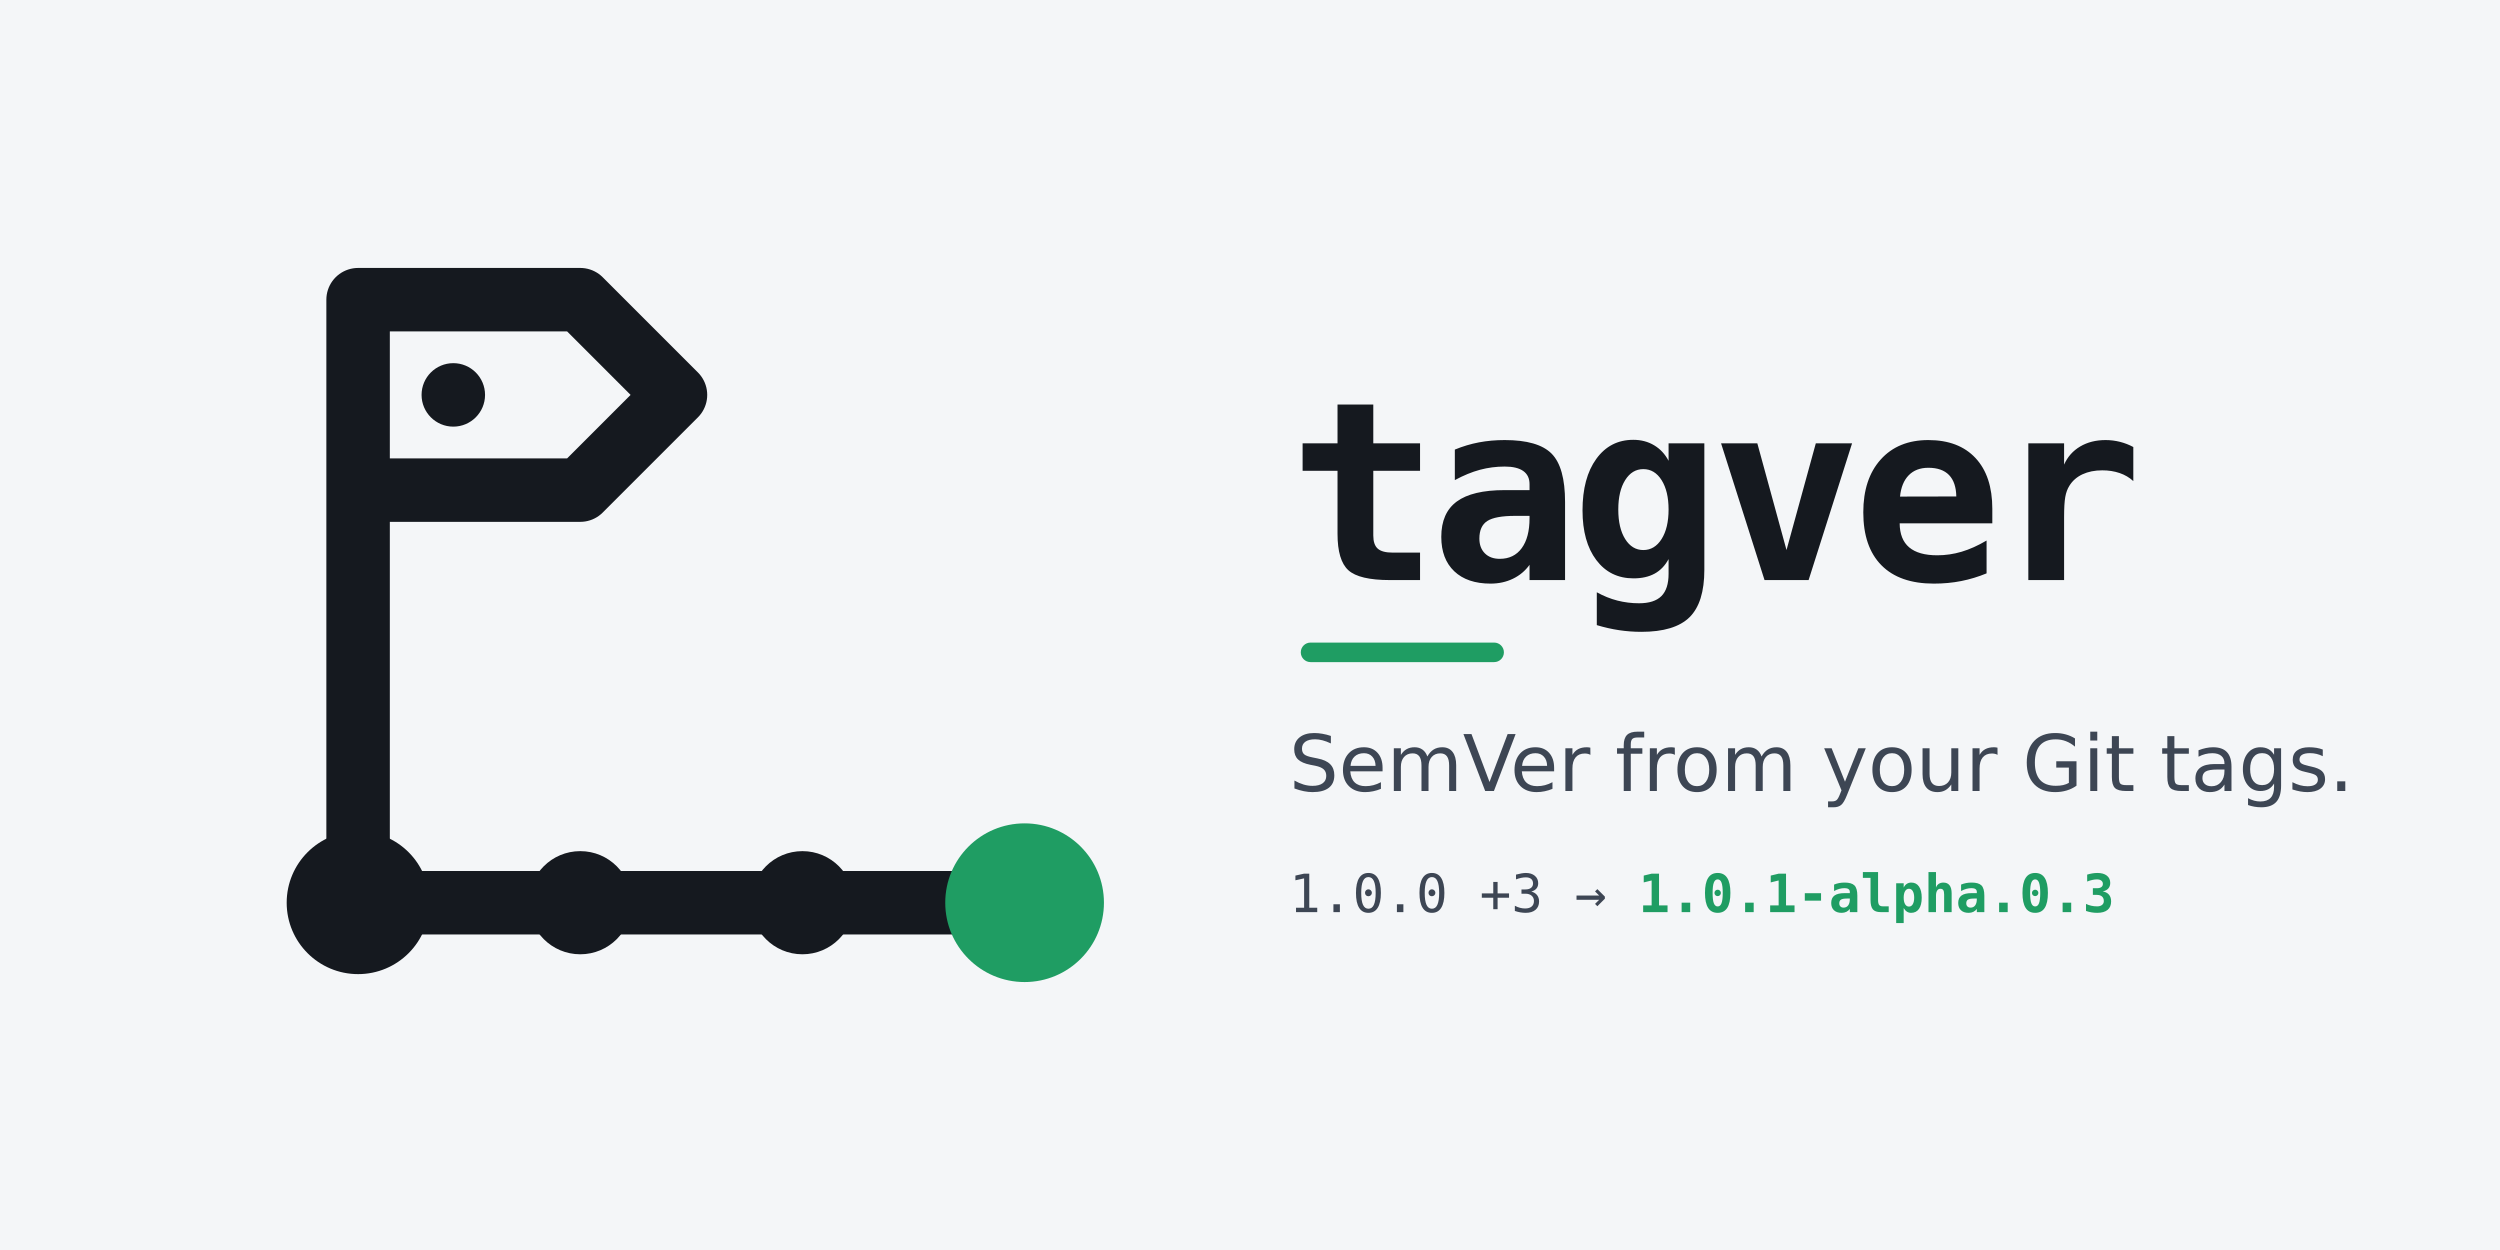
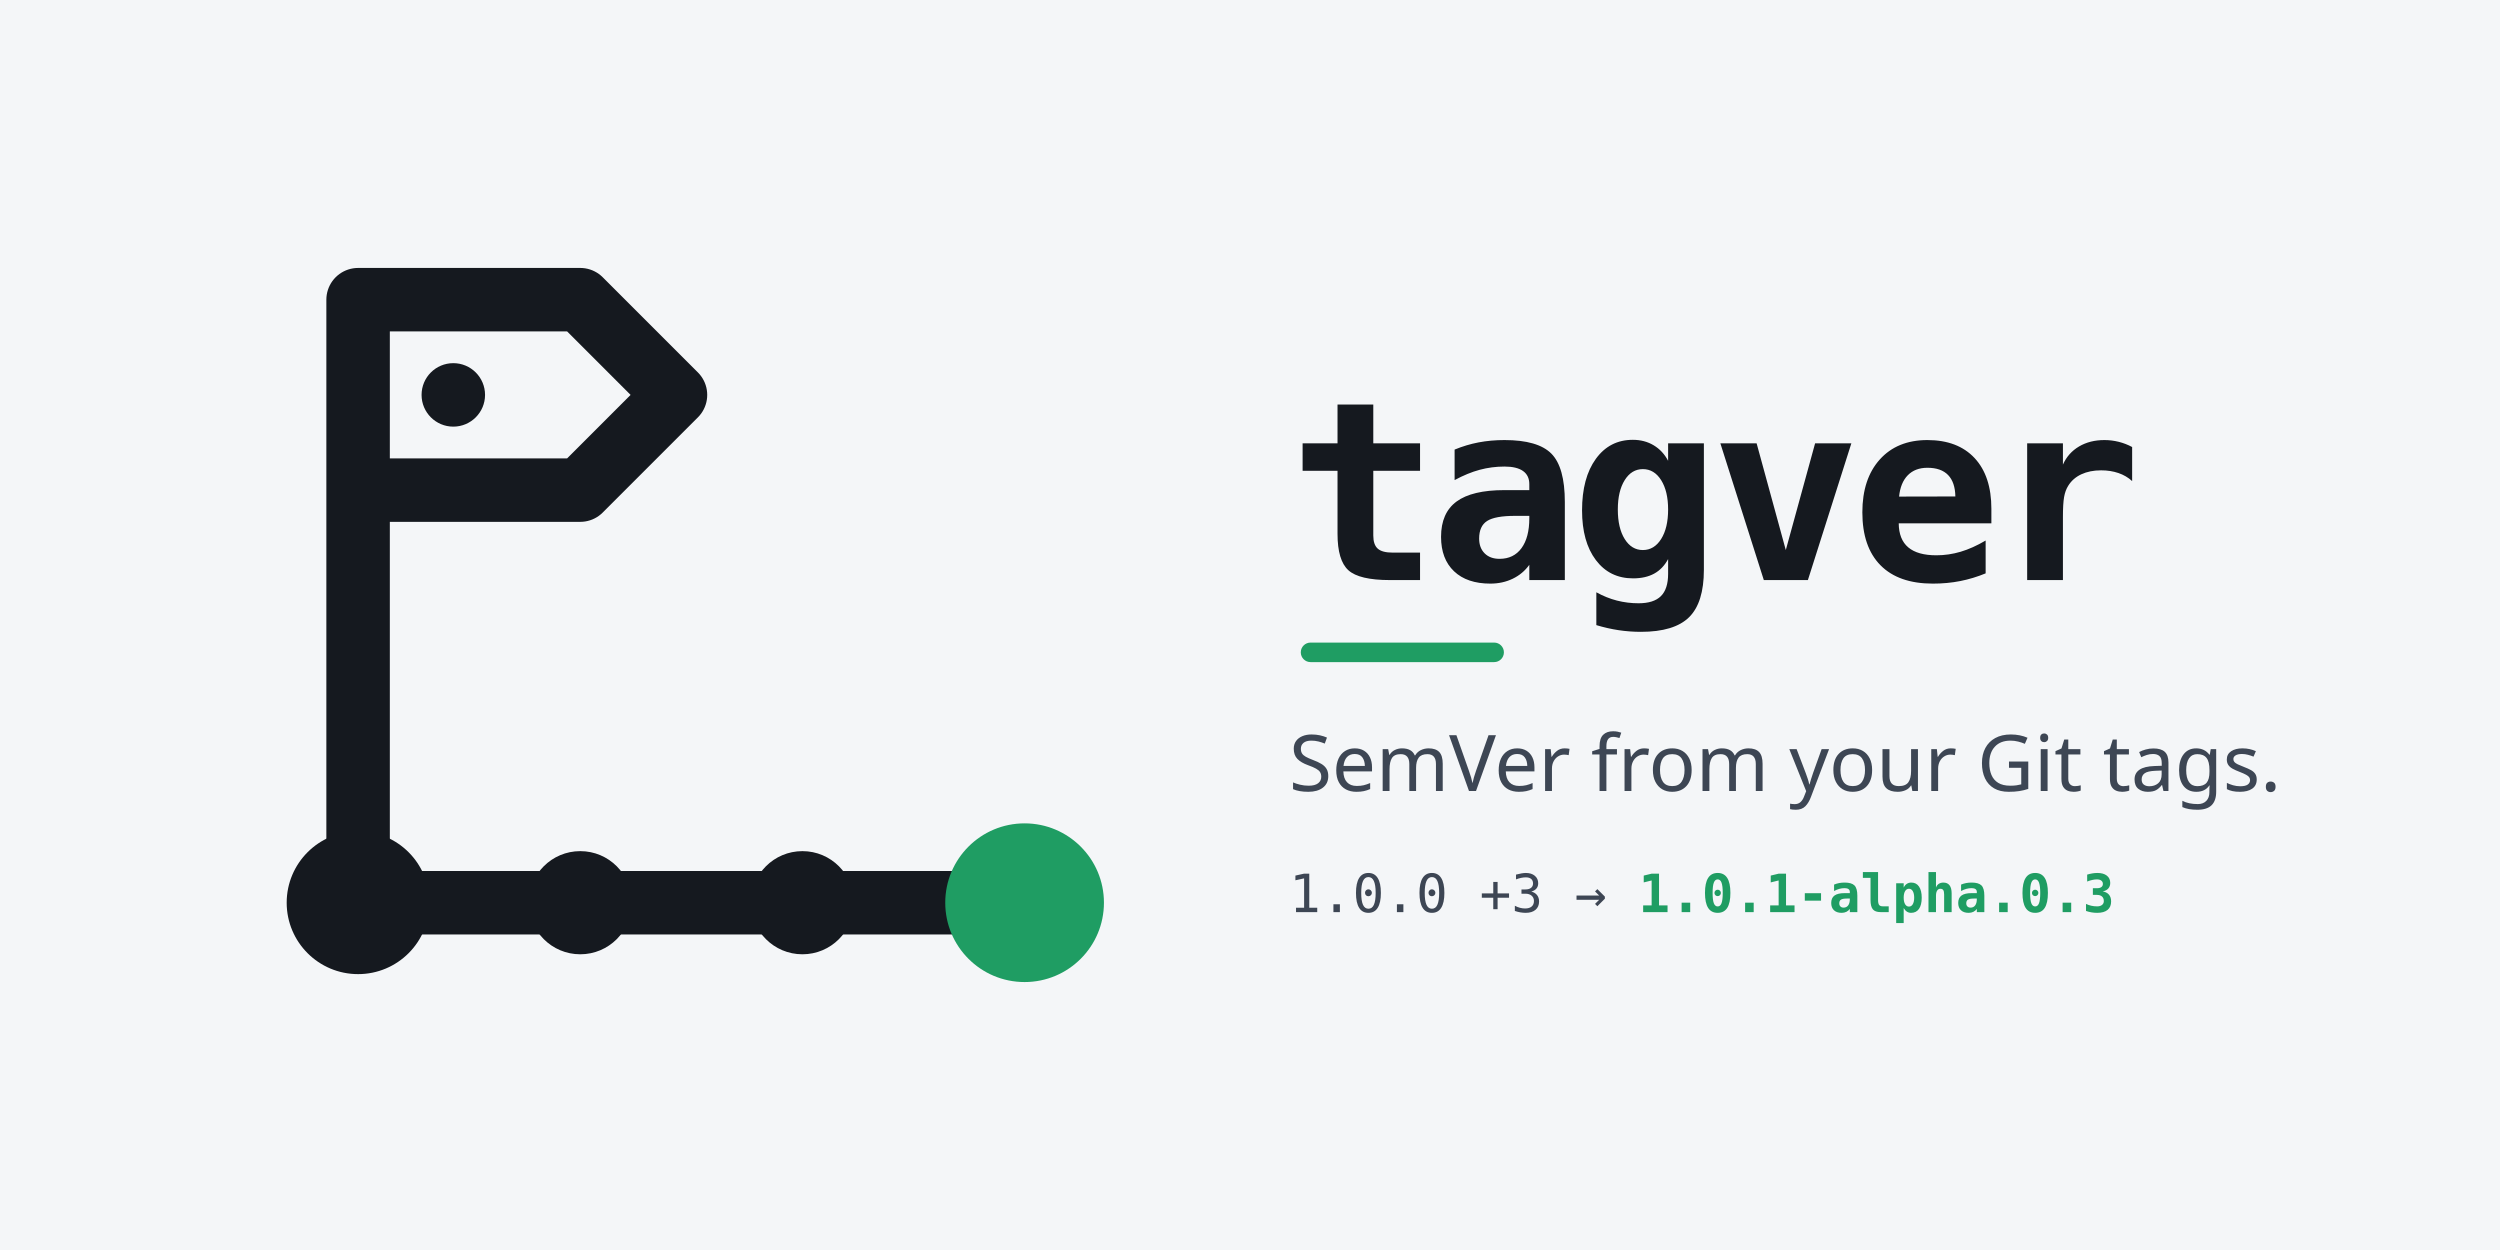
<svg xmlns="http://www.w3.org/2000/svg" viewBox="0 0 1280 640" width="1280" height="640">
  <rect width="1280" height="640" fill="#F4F6F8" />
  <g transform="translate(40 5)">
    <svg x="56" y="55" width="520" height="520" viewBox="0 0 1024 1024">
      <g transform="translate(-4 -24)">
        <g fill="none" stroke="#15191F" stroke-width="64" stroke-linecap="round" stroke-linejoin="round">
          <path d="M176 816V208H400L496 304L400 400H176" />
          <path d="M176 816H848" />
        </g>
        <g fill="#15191F">
          <circle cx="272" cy="304" r="32" />
          <circle cx="176" cy="816" r="72" />
          <circle cx="400" cy="816" r="52" />
          <circle cx="624" cy="816" r="52" />
        </g>
        <circle cx="848" cy="816" r="80" fill="#1F9D63" />
      </g>
    </svg>
-     <g font-family="Geist Mono, Geist Mono Variable, DejaVu Sans Mono, monospace">
-       <text x="620" y="292" font-size="128" font-weight="600" letter-spacing="-5" fill="#15191F">tagver</text>
-       <rect x="626" y="324" width="104" height="10" rx="5" fill="#1F9D63" />
-     </g>
-     <text x="620" y="400" font-family="Geist, Geist Variable, DejaVu Sans, sans-serif" font-size="40" font-weight="500" fill="#3D4654">SemVer from your Git tags.</text>
-     <text x="620" y="462" font-family="Geist Mono, Geist Mono Variable, DejaVu Sans Mono, monospace" font-size="27" fill="#3D4654">1.0.0 +3 → <tspan fill="#1F9D63" font-weight="600">1.0.1-alpha.0.3</tspan>
+     <text x="620" y="292" font-family="Geist Mono, monospace" font-size="128" font-weight="600" letter-spacing="-5.12" fill="#15191F">tagver</text>
+     <rect x="626" y="324" width="104" height="10" rx="5" fill="#1F9D63" />
+     <text x="620" y="400" font-family="Geist, sans-serif" font-size="40" font-weight="500" fill="#3D4654">SemVer from your Git tags.</text>
+     <text x="620" y="462" font-family="Geist Mono, monospace" font-size="27" font-weight="400" fill="#3D4654">1.0.0 +3 → <tspan font-weight="600" fill="#1F9D63">1.0.1-alpha.0.3</tspan>
    </text>
  </g>
</svg>
